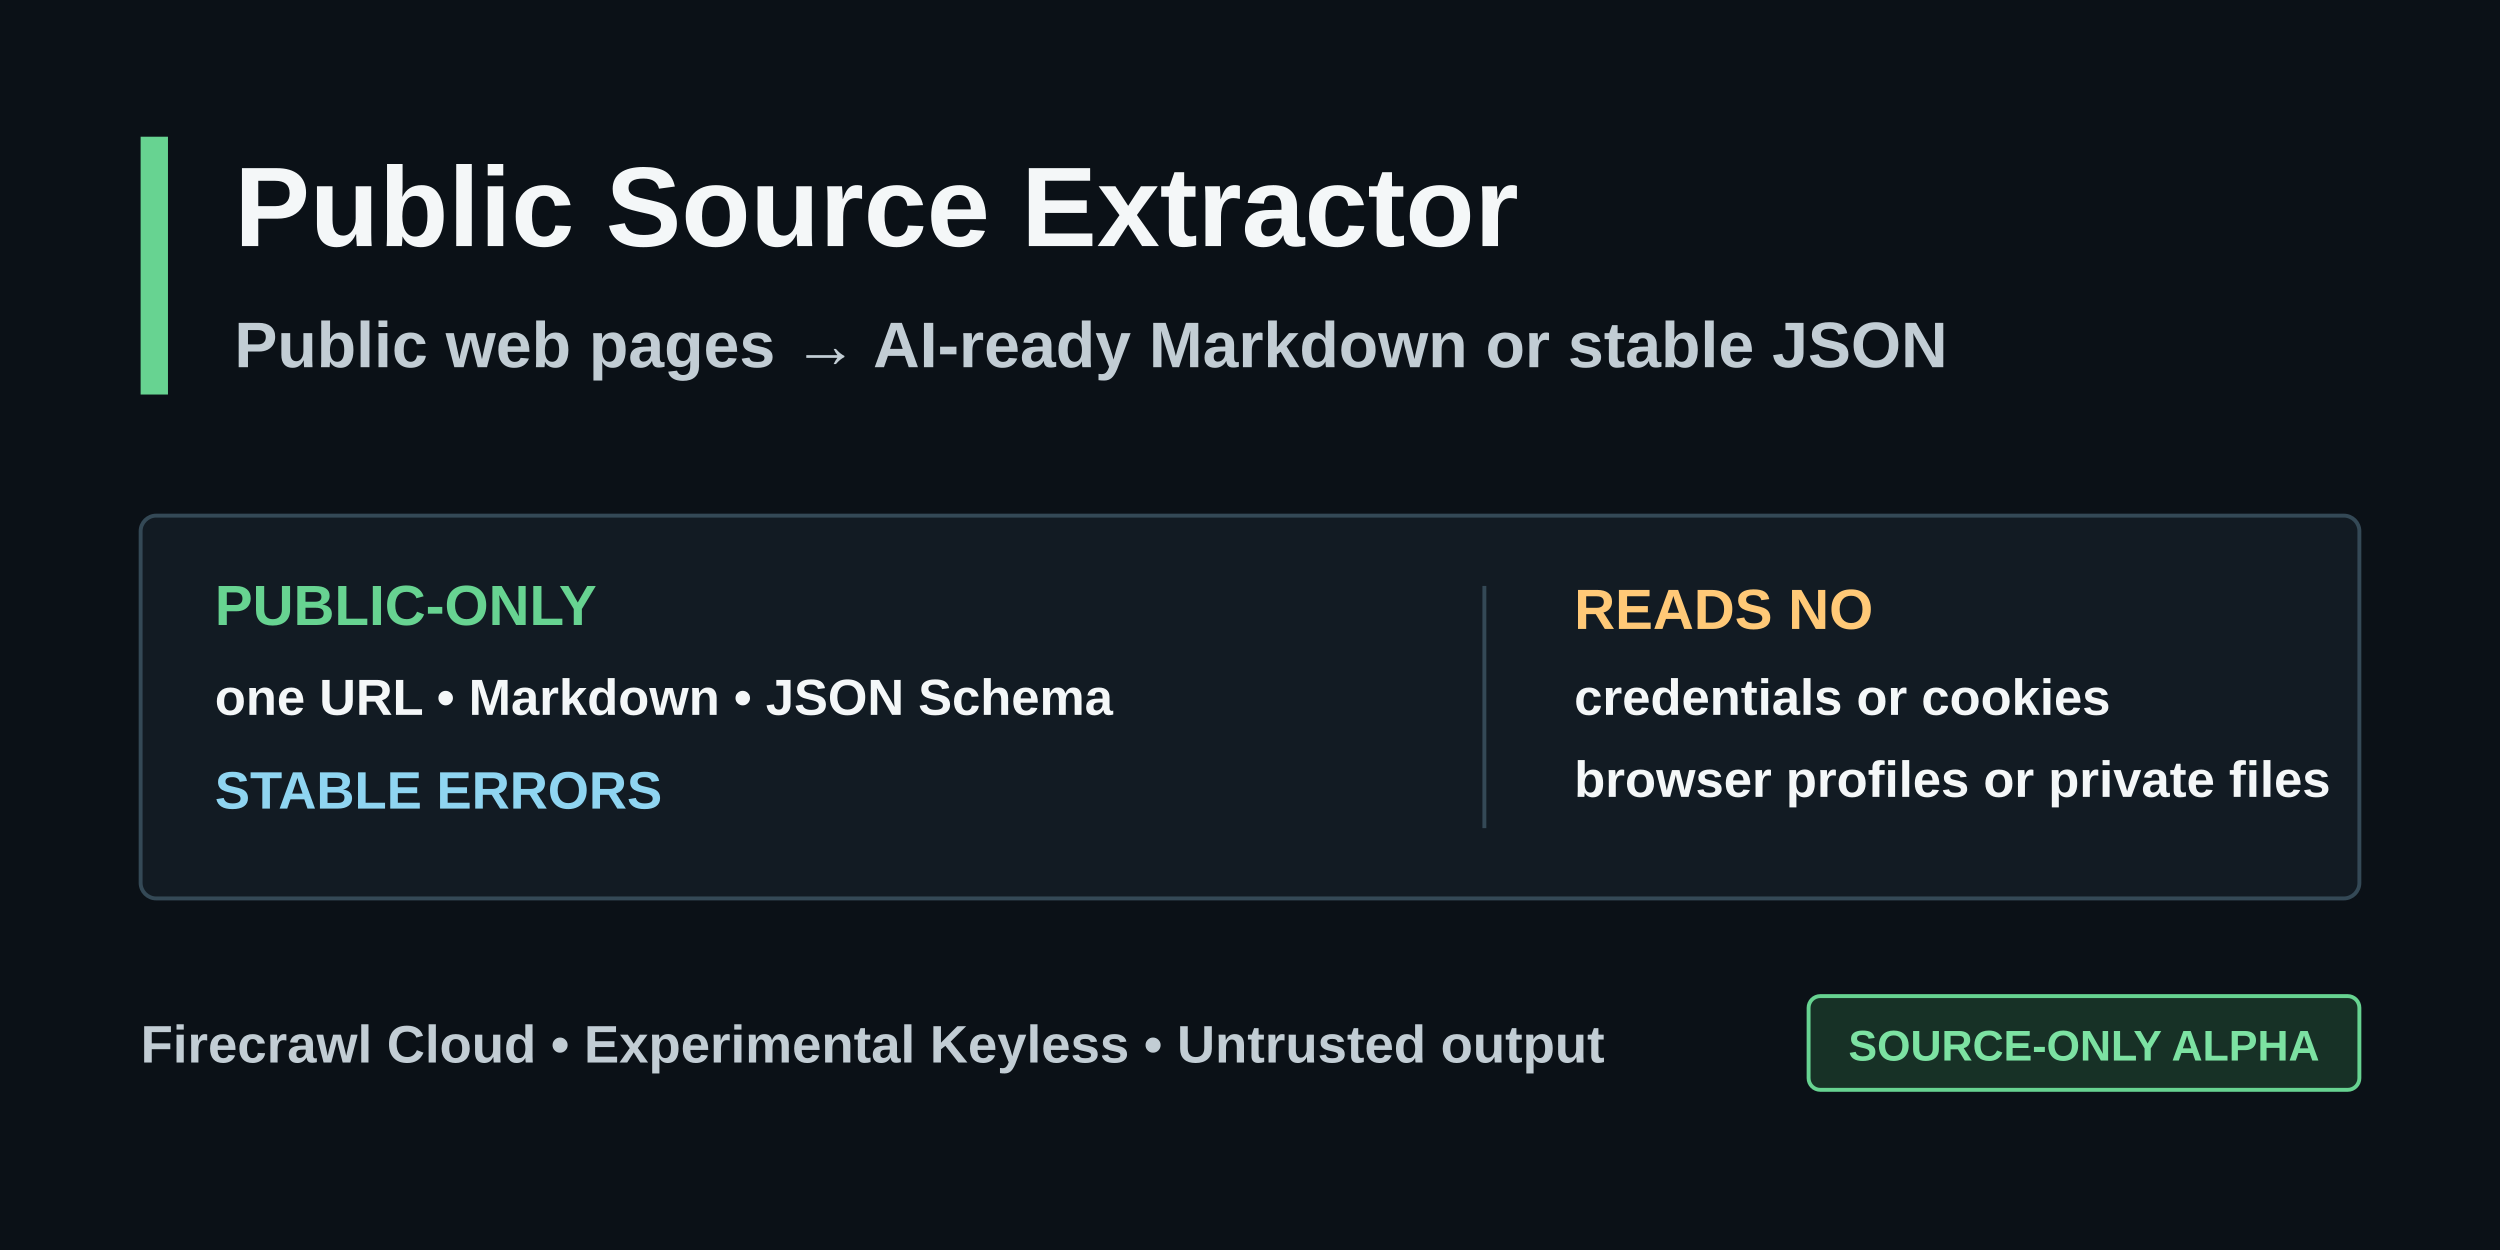
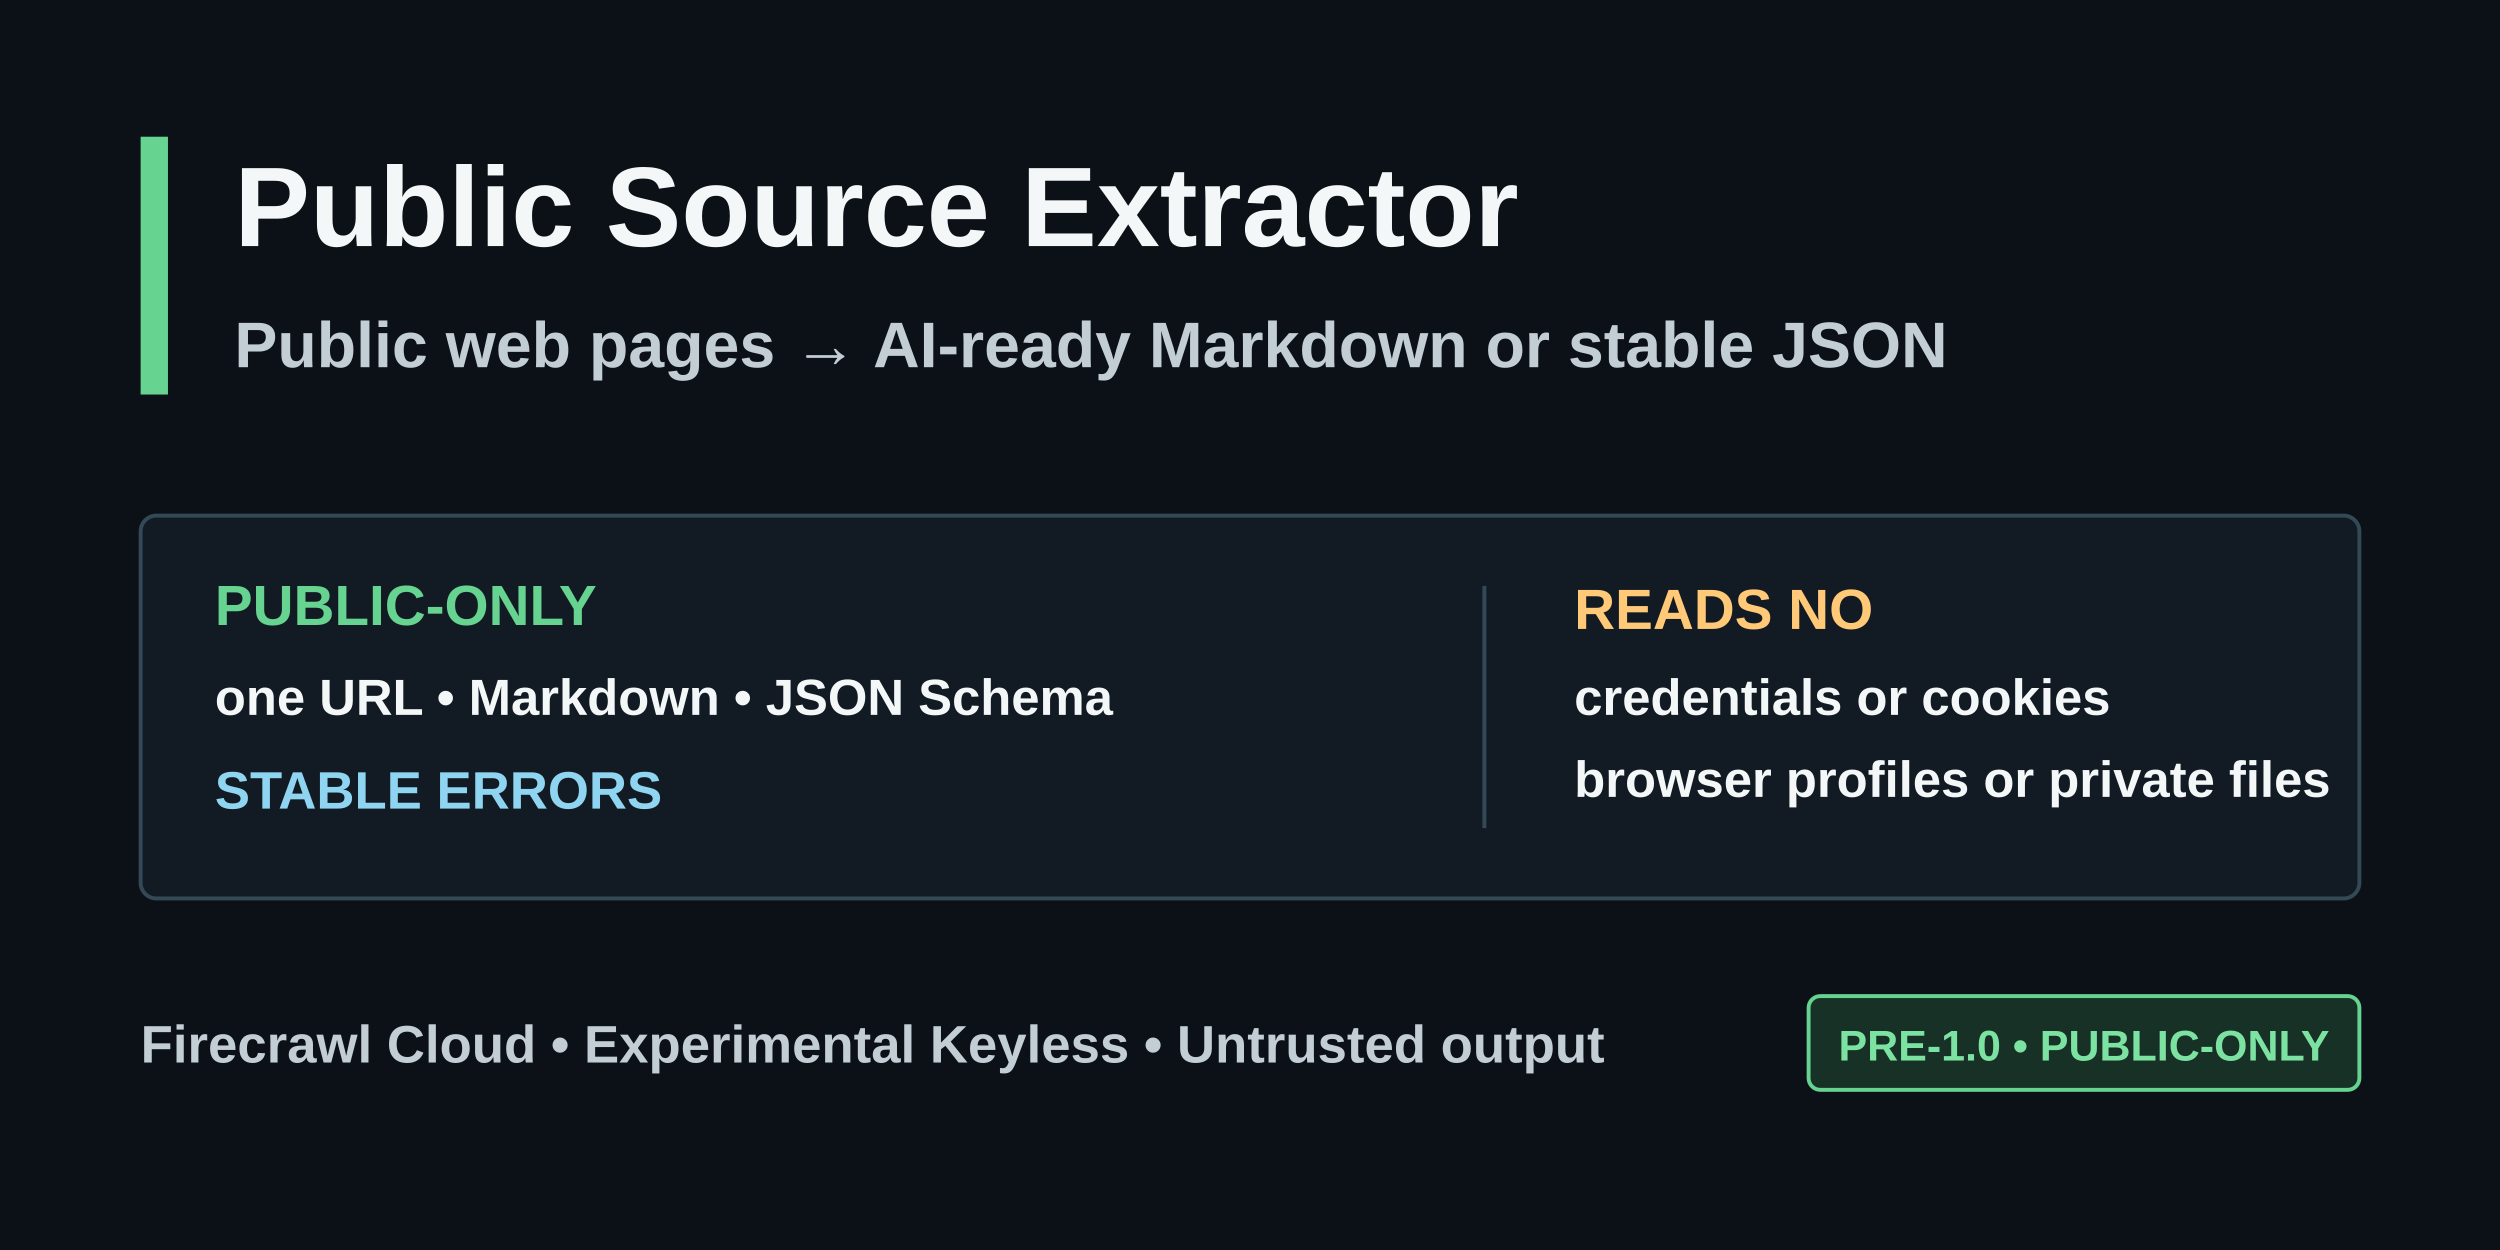
<svg xmlns="http://www.w3.org/2000/svg" width="1280" height="640" viewBox="0 0 1280 640">
  <rect width="1280" height="640" fill="#0b1117" />
  <rect x="72" y="70" width="14" height="132" fill="#67d391" />
  <text x="120" y="126" fill="#f4f7f8" font-family="Arial, sans-serif" font-size="58" font-weight="700">Public Source Extractor</text>
  <text x="120" y="188" fill="#c2cdd4" font-family="Arial, sans-serif" font-size="33" font-weight="600">Public web pages → AI-ready Markdown or stable JSON</text>
  <rect x="72" y="264" width="1136" height="196" rx="8" fill="#121b23" stroke="#344956" stroke-width="2" />
  <text x="110" y="320" fill="#67d391" font-family="Arial, sans-serif" font-size="29" font-weight="700">PUBLIC-ONLY</text>
  <text x="110" y="366" fill="#f4f7f8" font-family="Arial, sans-serif" font-size="26" font-weight="600">one URL • Markdown • JSON Schema</text>
  <text x="110" y="414" fill="#8fd5f1" font-family="Arial, sans-serif" font-size="27" font-weight="700">STABLE ERRORS</text>
  <line x1="760" y1="300" x2="760" y2="424" stroke="#344956" stroke-width="2" />
  <text x="806" y="322" fill="#ffc977" font-family="Arial, sans-serif" font-size="29" font-weight="700">READS NO</text>
  <text x="806" y="366" fill="#f4f7f8" font-family="Arial, sans-serif" font-size="26" font-weight="600">credentials or cookies</text>
  <text x="806" y="408" fill="#f4f7f8" font-family="Arial, sans-serif" font-size="26" font-weight="600">browser profiles or private files</text>
  <text x="72" y="544" fill="#c2cdd4" font-family="Arial, sans-serif" font-size="27" font-weight="600">Firecrawl Cloud • Experimental Keyless • Untrusted output</text>
  <rect x="926" y="510" width="282" height="48" rx="6" fill="#173126" stroke="#67d391" stroke-width="2" />
-   <text x="1067" y="543" fill="#7ce2a2" text-anchor="middle" font-family="Arial, sans-serif" font-size="22" font-weight="700">SOURCE-ONLY ALPHA</text>
+   <text x="1067" y="543" fill="#7ce2a2" text-anchor="middle" font-family="Arial, sans-serif" font-size="22" font-weight="700">PRE-1.0 • PUBLIC-ONLY</text>
</svg>
